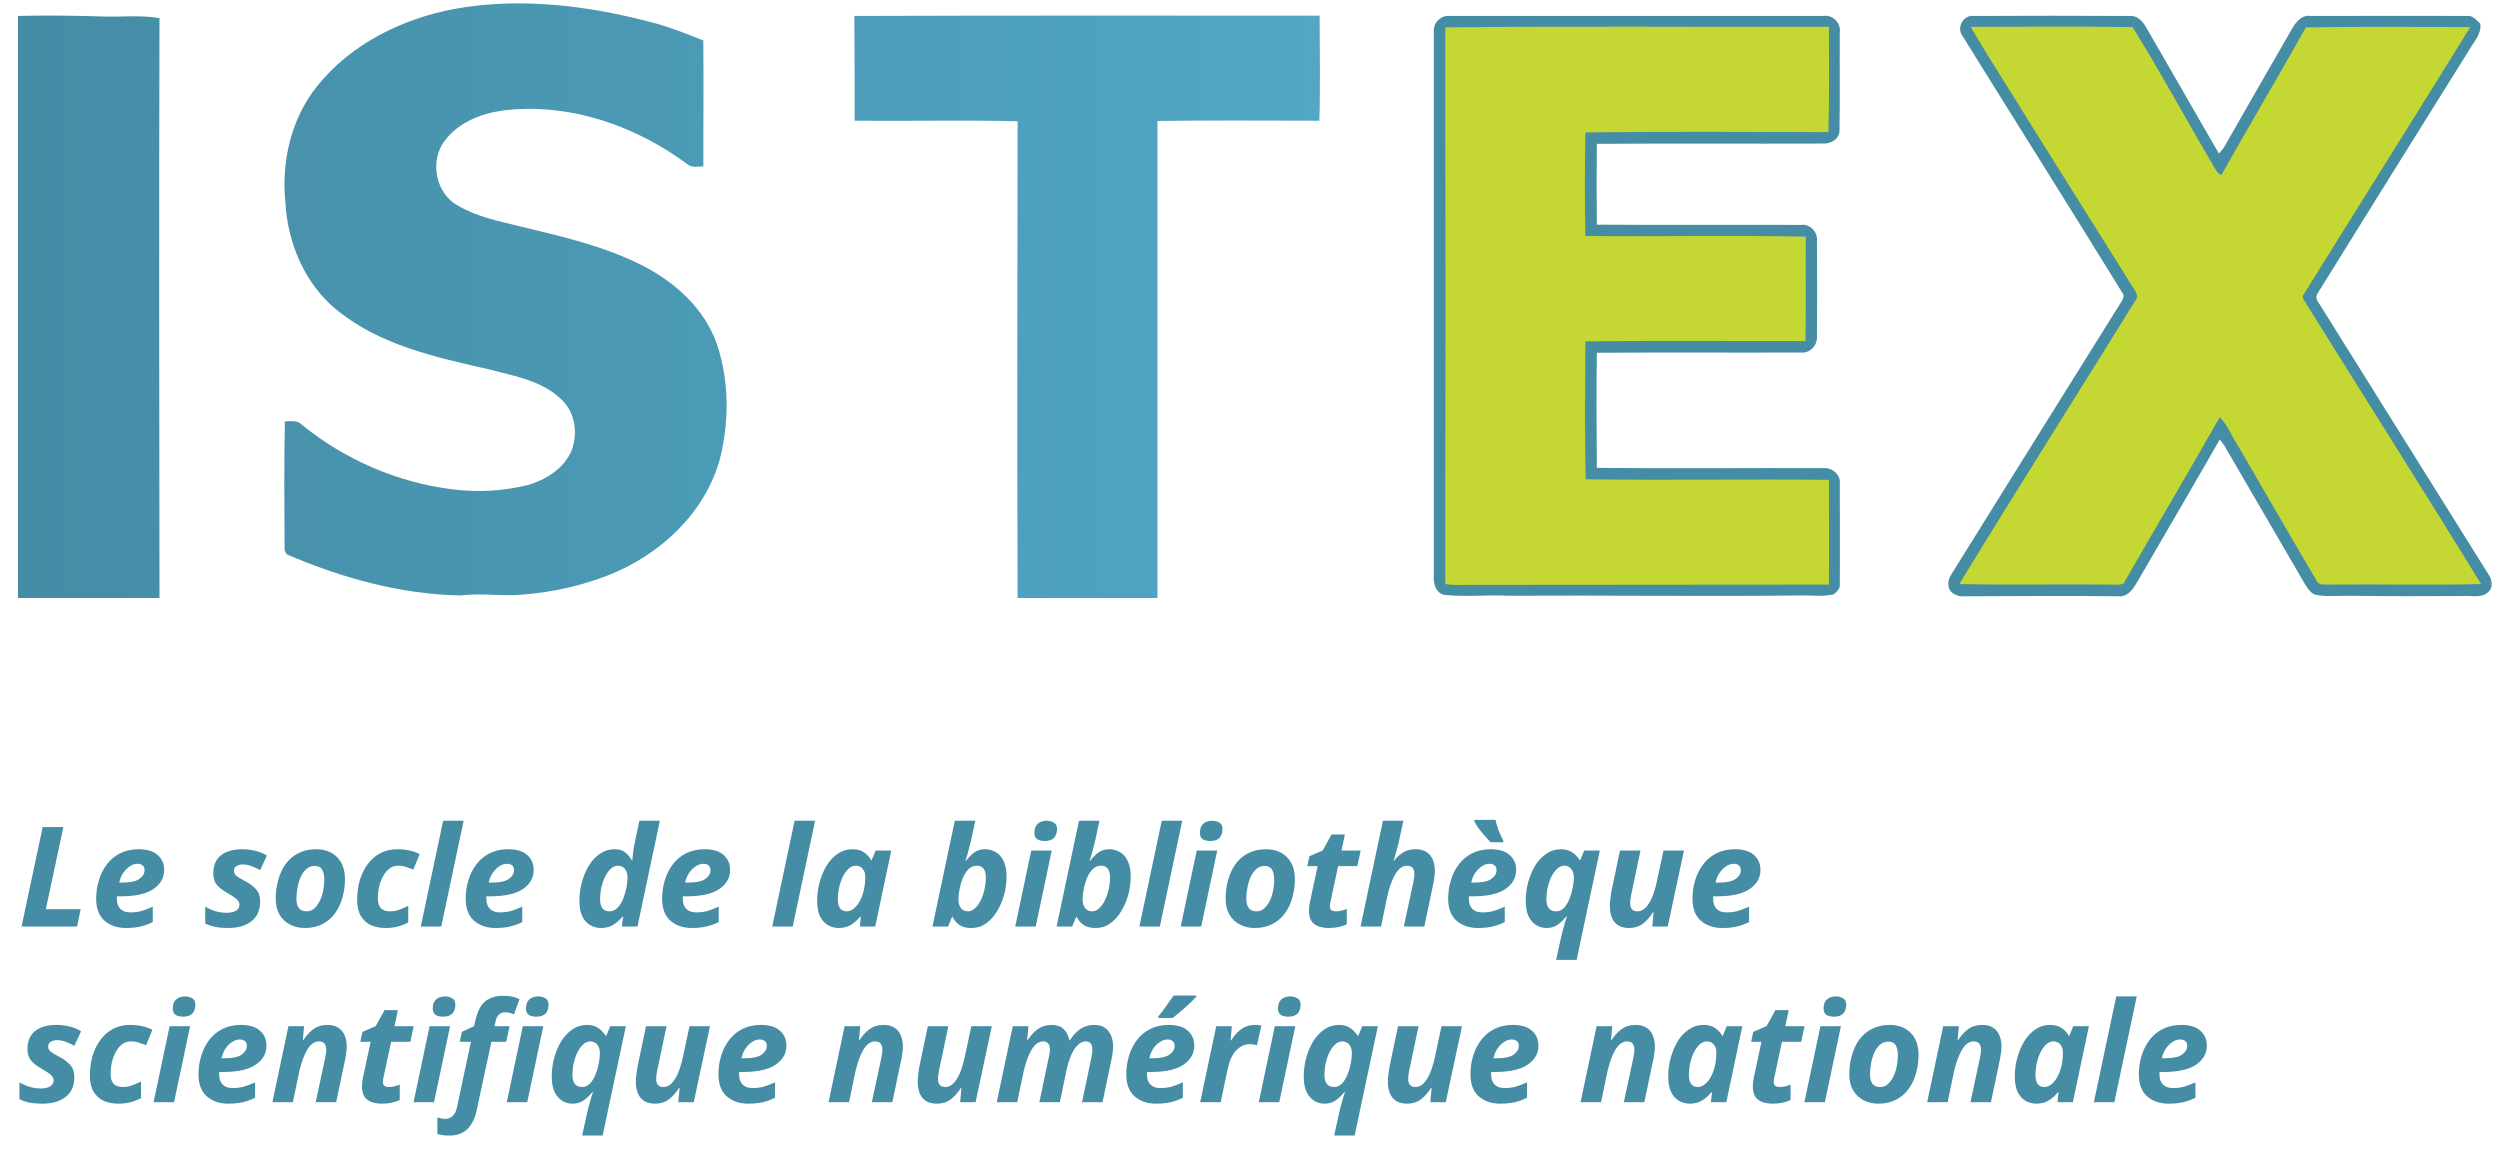
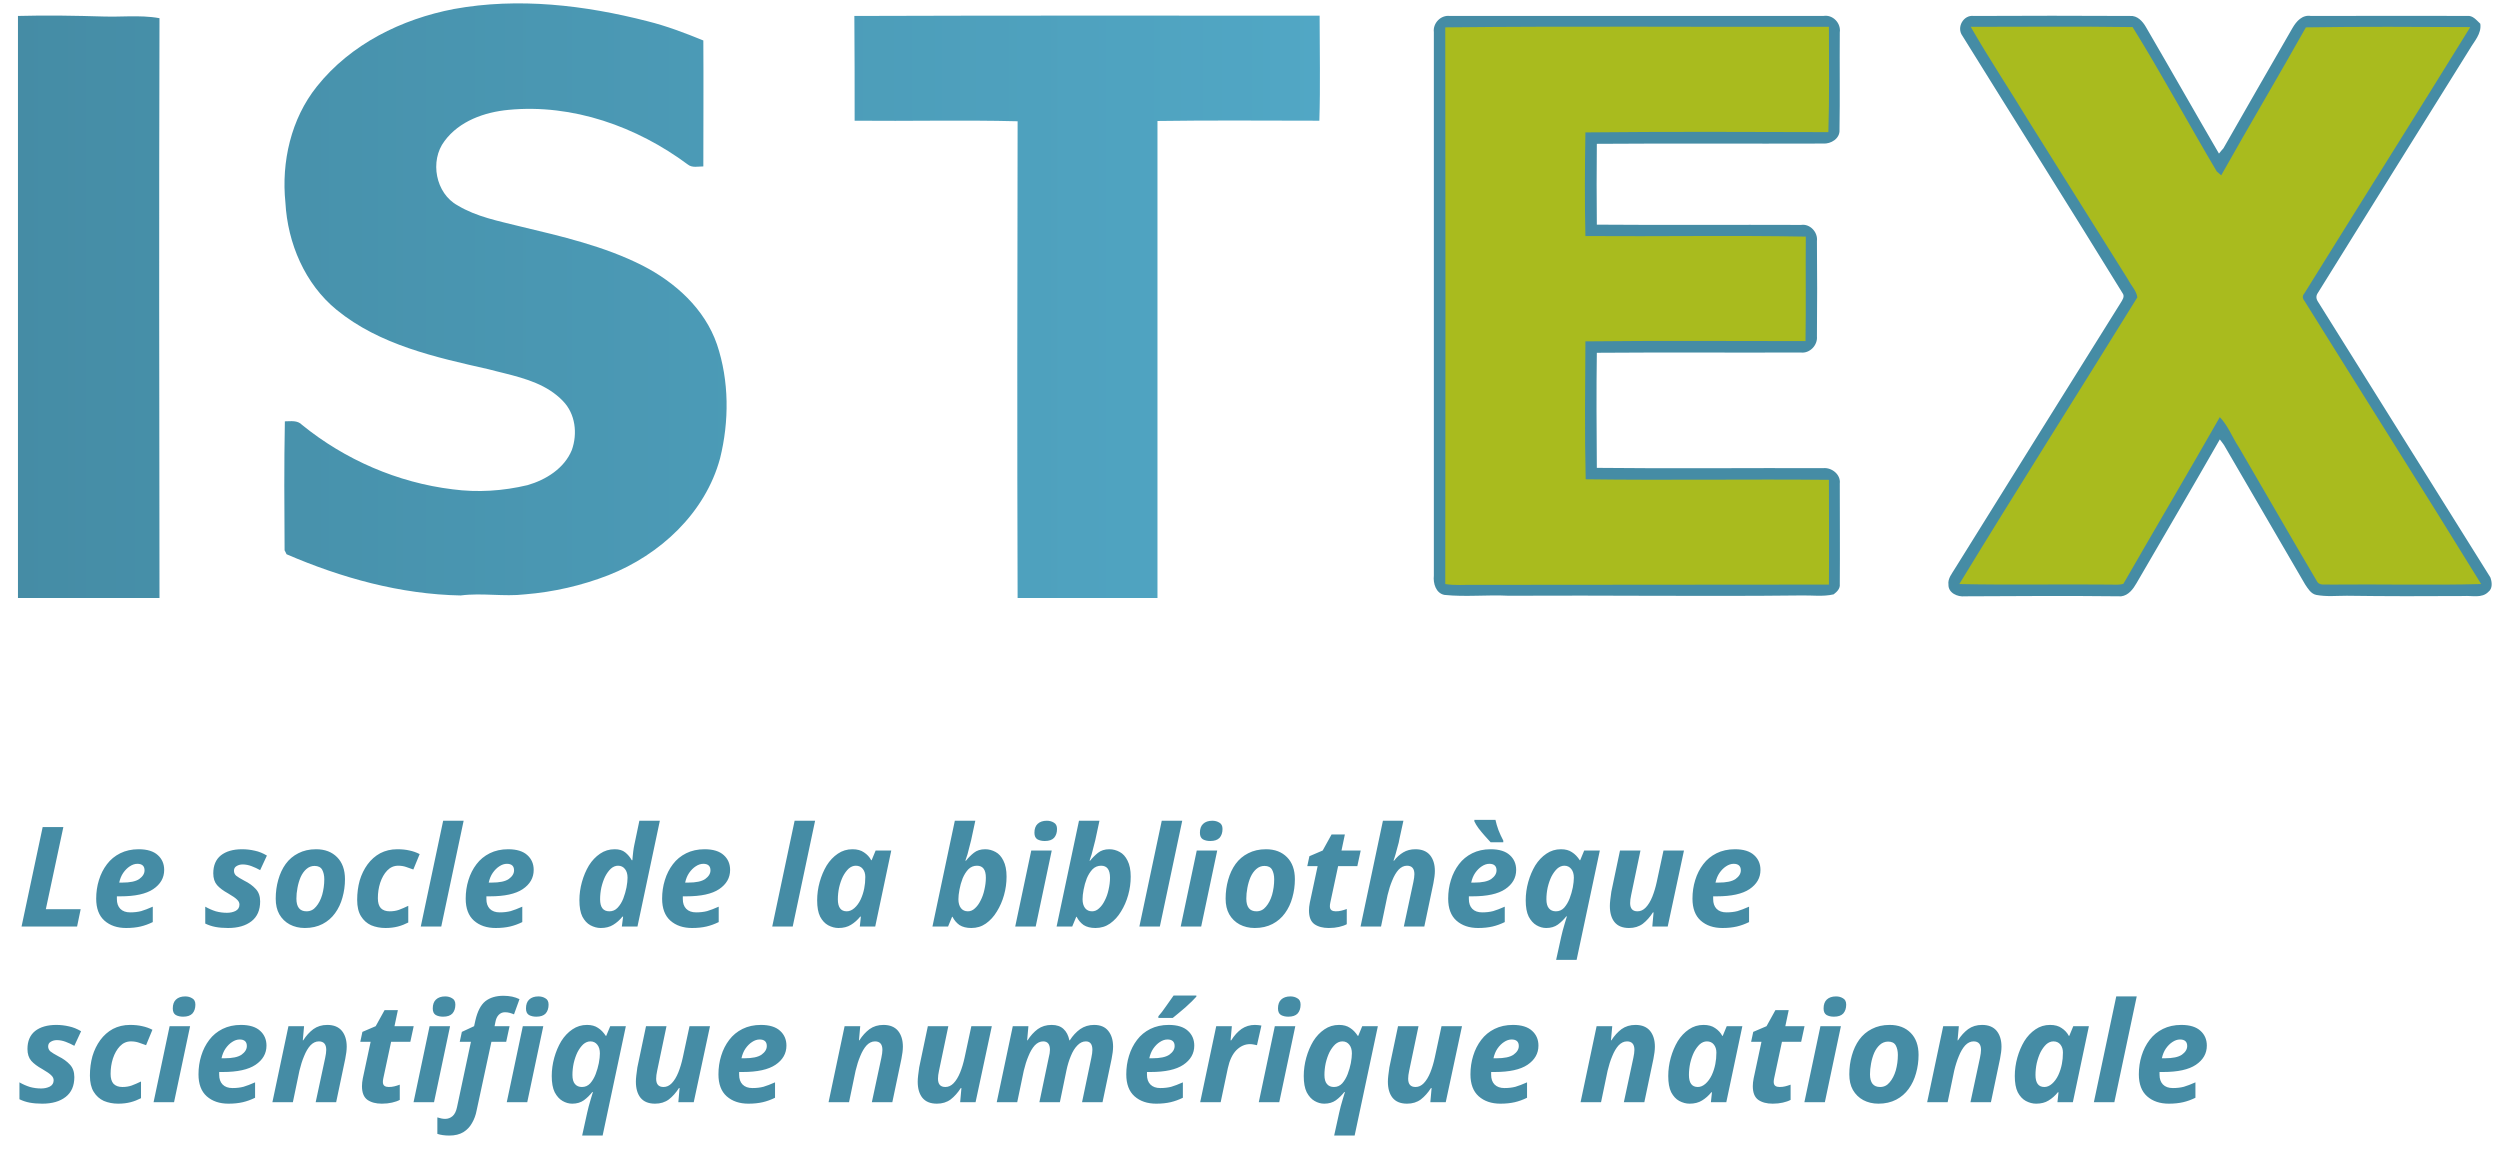
<svg xmlns="http://www.w3.org/2000/svg" width="185" height="85">
  <defs>
    <linearGradient x1="100%" y1="50%" x2="0%" y2="50%" id="a">
      <stop stop-color="#51A7C5" offset="0%" />
      <stop stop-color="#458CA5" offset="100%" />
    </linearGradient>
  </defs>
  <g fill="none" fill-rule="evenodd">
    <text font-family="Montserrat-BoldItalic, Montserrat" font-size="10.3" font-style="italic" font-weight="bold" fill="#458CA5" transform="translate(1.329 .25)">
      <tspan x="0" y="68.313">Le socle de la bibliothèque </tspan>
      <tspan x="0" y="81.313">scientifique numérique nationale</tspan>
    </text>
    <g fill-rule="nonzero">
      <path d="M6.391.972c.303.01.606.008.91.004l.911-.017c.76-.01 1.517 0 2.261.137-.04 14.308-.02 28.616 0 42.904H0V.93C2.124.87 4.268.91 6.391.973zM96.323.91c0 2.598.062 5.196-.02 7.773-4 0-7.98-.041-11.979.02V44h-10.35c-.041-11.752-.02-23.524 0-35.276-4.02-.103-8.04 0-12.06-.041 0-2.577 0-5.175-.021-7.752C73.376.89 84.839.91 96.323.91zm-49.728.413c1.402.35 2.762.865 4.123 1.422.02 3.113 0 6.206 0 9.32-.392 0-.825.123-1.154-.145-3.773-2.804-8.515-4.495-13.257-4.041-1.773.165-3.65.824-4.742 2.309-1.114 1.464-.66 3.876.969 4.762 1.402.846 3.03 1.155 4.597 1.547 3.093.742 6.247 1.464 9.093 2.907 2.412 1.237 4.597 3.195 5.504 5.834.908 2.701.908 5.69.227 8.433-1.093 4.04-4.433 7.133-8.247 8.638a21.946 21.946 0 0 1-6.185 1.423c-1.587.186-3.175-.124-4.762.082-4.454-.082-8.825-1.298-12.886-3.05-.041-.083-.103-.228-.144-.29-.021-3.175-.042-6.37.02-9.545.433 0 .928-.103 1.278.268 3.175 2.577 7.072 4.268 11.134 4.762 1.855.248 3.731.124 5.546-.309 1.36-.392 2.721-1.237 3.278-2.598.433-1.216.268-2.68-.66-3.628-1.154-1.204-2.744-1.656-4.327-2.053l-.592-.147-.586-.15c-3.917-.887-8.061-1.794-11.236-4.392-2.35-1.917-3.629-4.928-3.794-7.938-.309-3.01.413-6.205 2.33-8.597 2.495-3.134 6.268-4.99 10.144-5.732 4.762-.866 9.67-.288 14.329.908z" fill="url(#a)" transform="translate(1.329 .25)" />
      <path d="M106.105 2.377c-.083-.66.515-1.279 1.175-1.196h27.648c.7-.124 1.319.536 1.216 1.216-.02 2.412.02 4.825-.02 7.216.04.64-.64 1.052-1.217 1.01-5.587.021-11.175-.02-16.741.021-.02 2-.02 4 0 5.98 5.03.04 10.082 0 15.112.02.66-.103 1.258.536 1.175 1.195.021 2.35.021 4.701 0 7.052.062.66-.536 1.278-1.195 1.195-5.031.02-10.062-.02-15.092.02-.041 2.846-.02 5.691 0 8.516 5.587.062 11.174 0 16.762.02.618-.061 1.298.475 1.216 1.134 0 2.474.02 4.97 0 7.443.041.33-.206.577-.454.763-.783.186-1.608.062-2.412.082-7.216.083-14.432-.02-21.648.021-1.587-.082-3.175.103-4.742-.062-.639-.123-.845-.866-.783-1.422V2.377zM145.215 2.645c-.453-.619.083-1.567.846-1.464 3.855-.02 7.71-.02 11.566 0 .536-.041.928.392 1.175.825 1.814 3.113 3.588 6.247 5.402 9.36.082-.103.247-.31.33-.392 1.69-2.969 3.402-5.938 5.113-8.907.288-.494.721-.99 1.36-.886 3.856 0 7.711-.02 11.546 0 .433-.062.701.31.99.577.103.742-.454 1.299-.784 1.876-3.752 6.02-7.504 12.02-11.236 18.04-.144.206-.144.413 0 .64 4.247 6.803 8.515 13.607 12.762 20.41.124.33.185.825-.144 1.072-.475.495-1.217.268-1.815.31-2.886.02-5.772.02-8.659-.02-.763 0-1.505.082-2.268-.063-.392-.082-.618-.474-.824-.783-2-3.443-4-6.866-6-10.309-.103-.144-.206-.288-.31-.412-2.04 3.567-4.102 7.092-6.164 10.638-.247.433-.598.907-1.134.97-3.855-.042-7.71-.021-11.566 0-.536.061-1.237-.248-1.216-.867-.062-.453.268-.824.474-1.175 4.082-6.556 8.164-13.112 12.267-19.669.124-.206.33-.474.144-.721-3.917-6.37-7.917-12.7-11.855-19.05z" fill="#458CA5" />
-       <path d="M106.95 2.026c9.463-.103 18.927-.02 28.39-.041 0 2.598.041 5.195-.041 7.793-6-.02-11.979-.041-17.978.02-.042 2.557-.062 5.114 0 7.67 5.442.042 10.865-.061 16.308.042-.021 2.577.02 5.154-.021 7.731-5.422 0-10.865-.041-16.287.02-.021 3.402-.062 6.804.02 10.206 6 .083 12-.02 17.999.041 0 2.577.02 5.175 0 7.752-8.721.021-17.463 0-26.184.021-.742-.02-1.484.062-2.206-.062.02-13.751.02-27.462 0-41.193zM145.834 1.985c3.98 0 7.979-.041 11.979.02 2.164 3.485 4.123 7.134 6.226 10.68.082.062.247.227.33.289 2.061-3.67 4.206-7.278 6.267-10.948 4.041-.062 8.103-.041 12.164-.02-4.061 6.576-8.185 13.112-12.267 19.689-.165.185-.165.371 0 .577 4.35 6.99 8.763 13.937 13.072 20.947-3.712.103-7.423 0-11.154.041-.33-.04-.825.124-1.01-.268-1.939-3.278-3.835-6.597-5.753-9.875-.495-.742-.804-1.608-1.422-2.248-2.35 4.124-4.763 8.206-7.134 12.33-.31.103-.66.061-.969.061-3.71-.04-7.443.042-11.174-.04 4.33-7.114 8.803-14.144 13.174-21.216-.062-.495-.474-.886-.7-1.34-2.434-3.897-4.887-7.773-7.32-11.67-1.423-2.35-2.948-4.638-4.309-7.01z" fill="#C4D733" />
+       <path d="M106.95 2.026c9.463-.103 18.927-.02 28.39-.041 0 2.598.041 5.195-.041 7.793-6-.02-11.979-.041-17.978.02-.042 2.557-.062 5.114 0 7.67 5.442.042 10.865-.061 16.308.042-.021 2.577.02 5.154-.021 7.731-5.422 0-10.865-.041-16.287.02-.021 3.402-.062 6.804.02 10.206 6 .083 12-.02 17.999.041 0 2.577.02 5.175 0 7.752-8.721.021-17.463 0-26.184.021-.742-.02-1.484.062-2.206-.062.02-13.751.02-27.462 0-41.193zM145.834 1.985c3.98 0 7.979-.041 11.979.02 2.164 3.485 4.123 7.134 6.226 10.68.082.062.247.227.33.289 2.061-3.67 4.206-7.278 6.267-10.948 4.041-.062 8.103-.041 12.164-.02-4.061 6.576-8.185 13.112-12.267 19.689-.165.185-.165.371 0 .577 4.35 6.99 8.763 13.937 13.072 20.947-3.712.103-7.423 0-11.154.041-.33-.04-.825.124-1.01-.268-1.939-3.278-3.835-6.597-5.753-9.875-.495-.742-.804-1.608-1.422-2.248-2.35 4.124-4.763 8.206-7.134 12.33-.31.103-.66.061-.969.061-3.71-.04-7.443.042-11.174-.04 4.33-7.114 8.803-14.144 13.174-21.216-.062-.495-.474-.886-.7-1.34-2.434-3.897-4.887-7.773-7.32-11.67-1.423-2.35-2.948-4.638-4.309-7.01z" fill="#a9bb1e" />
    </g>
  </g>
</svg>
